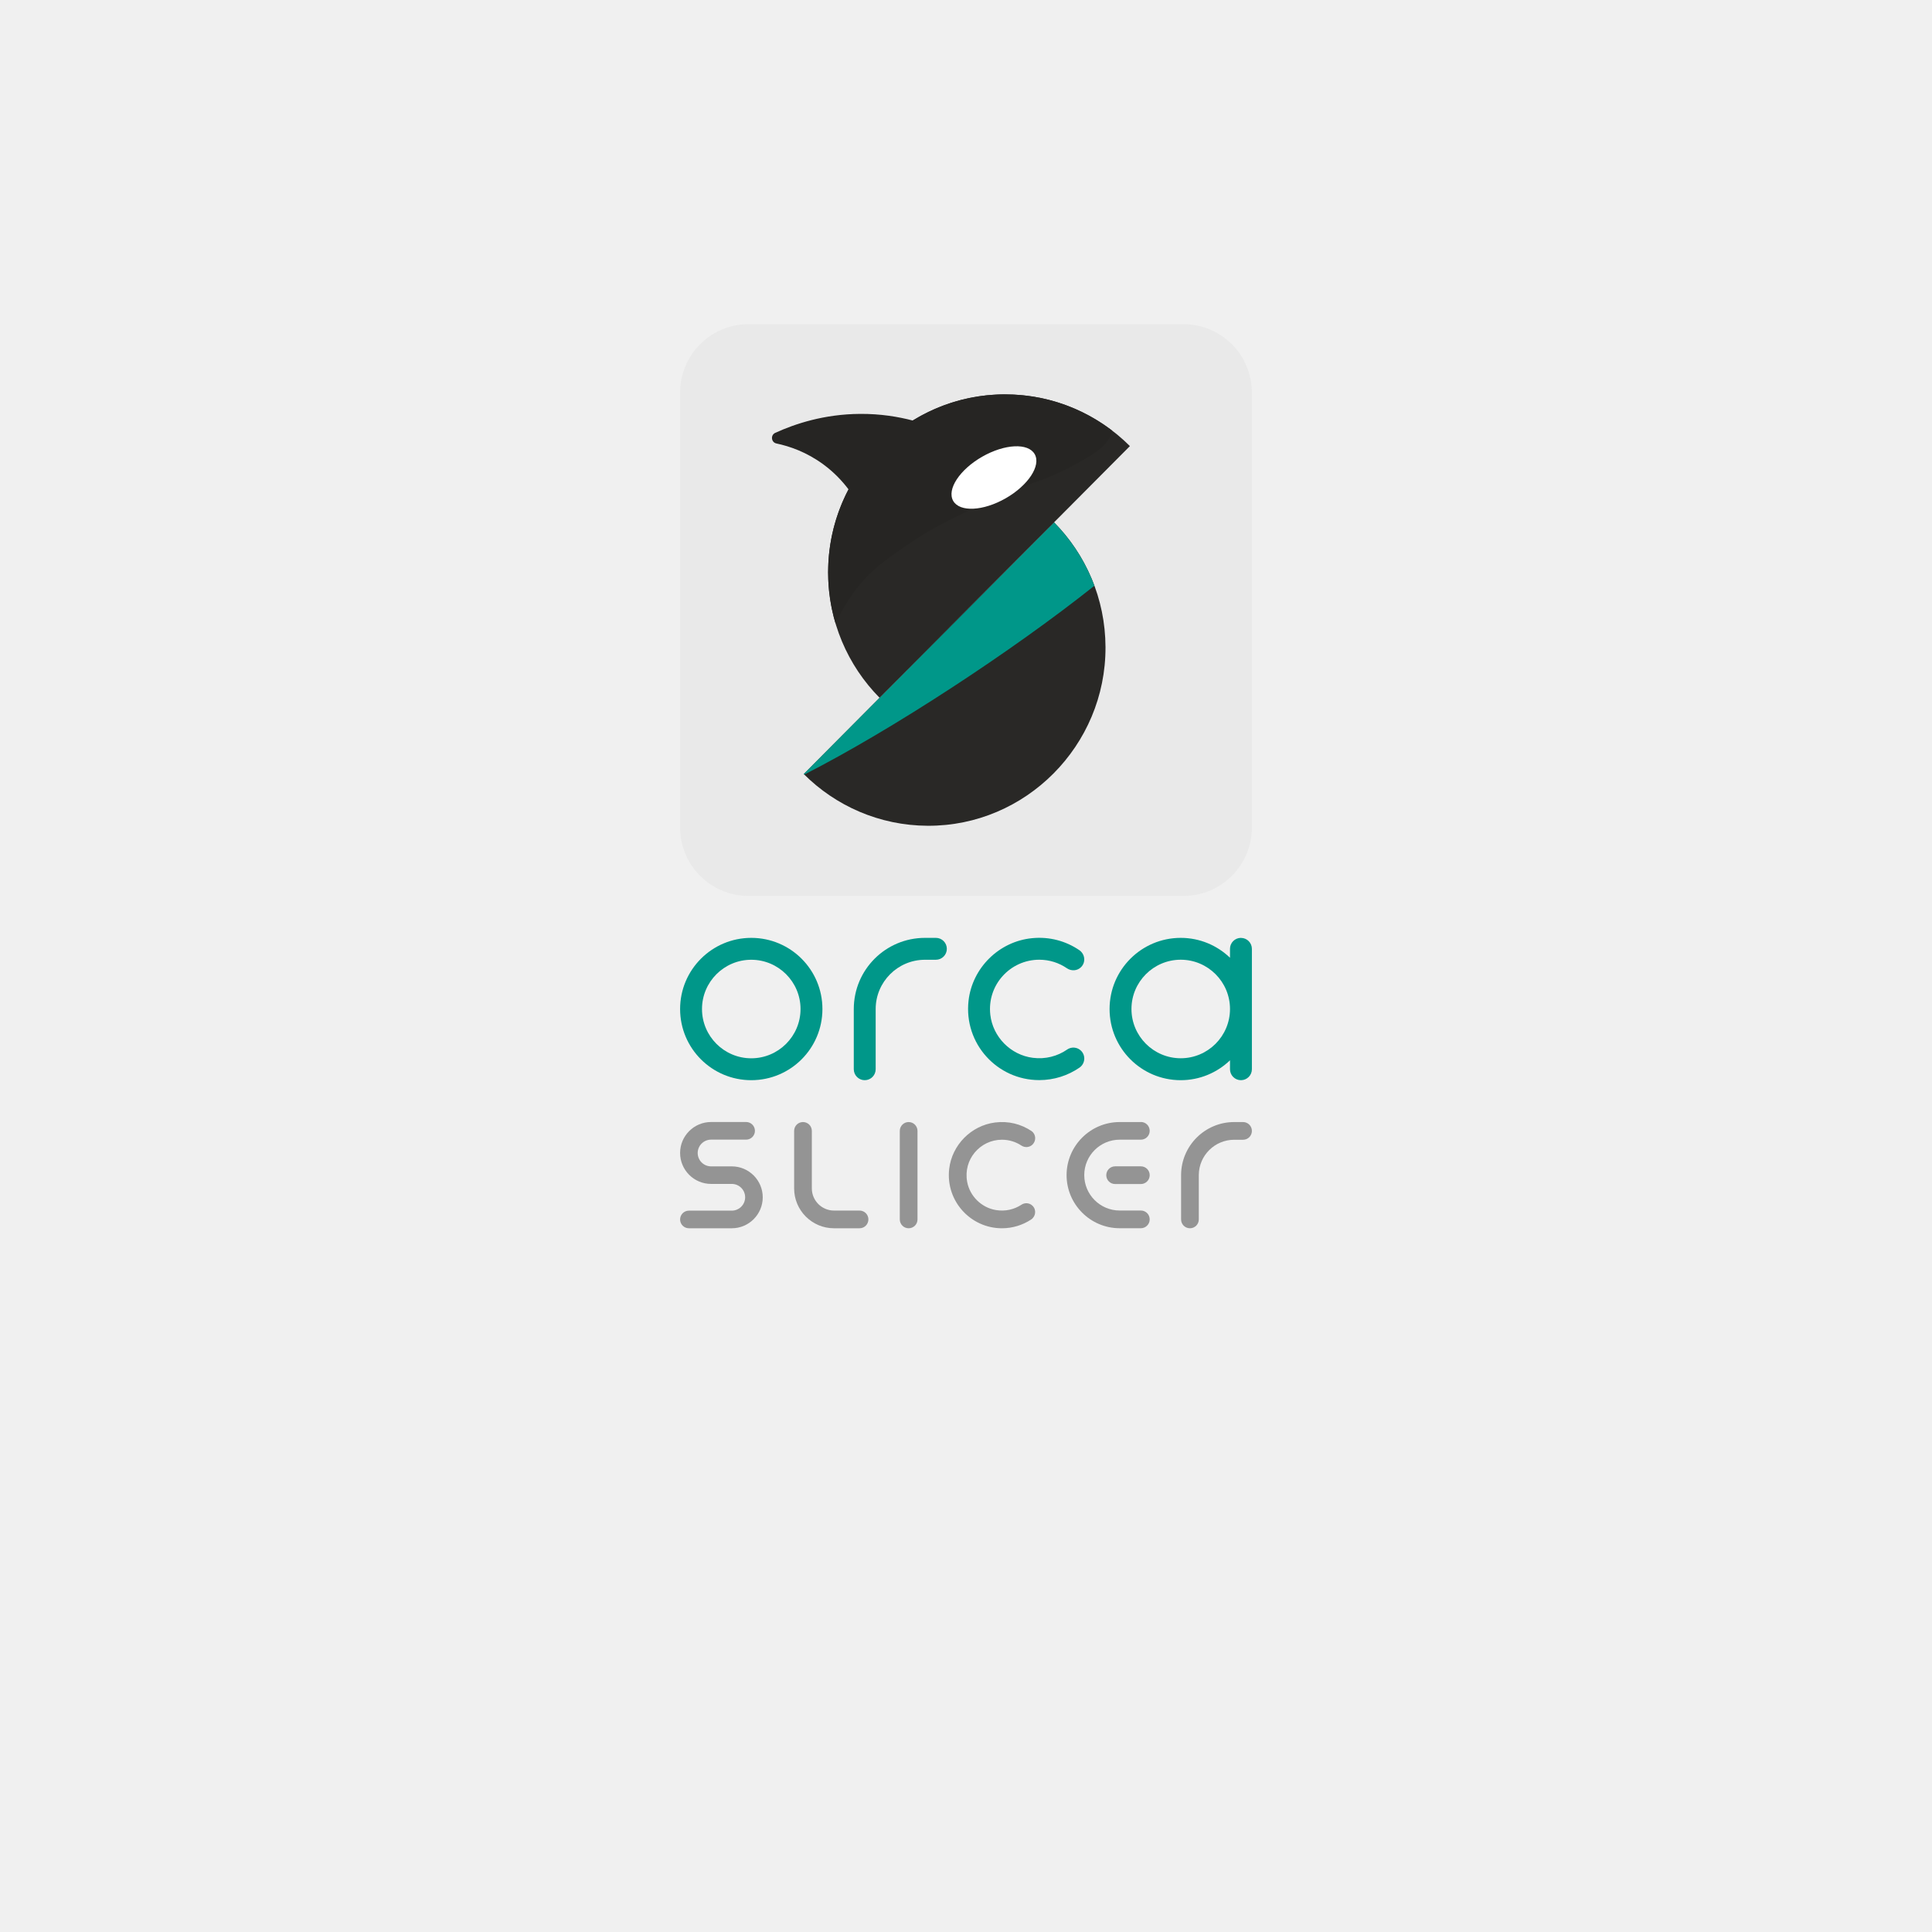
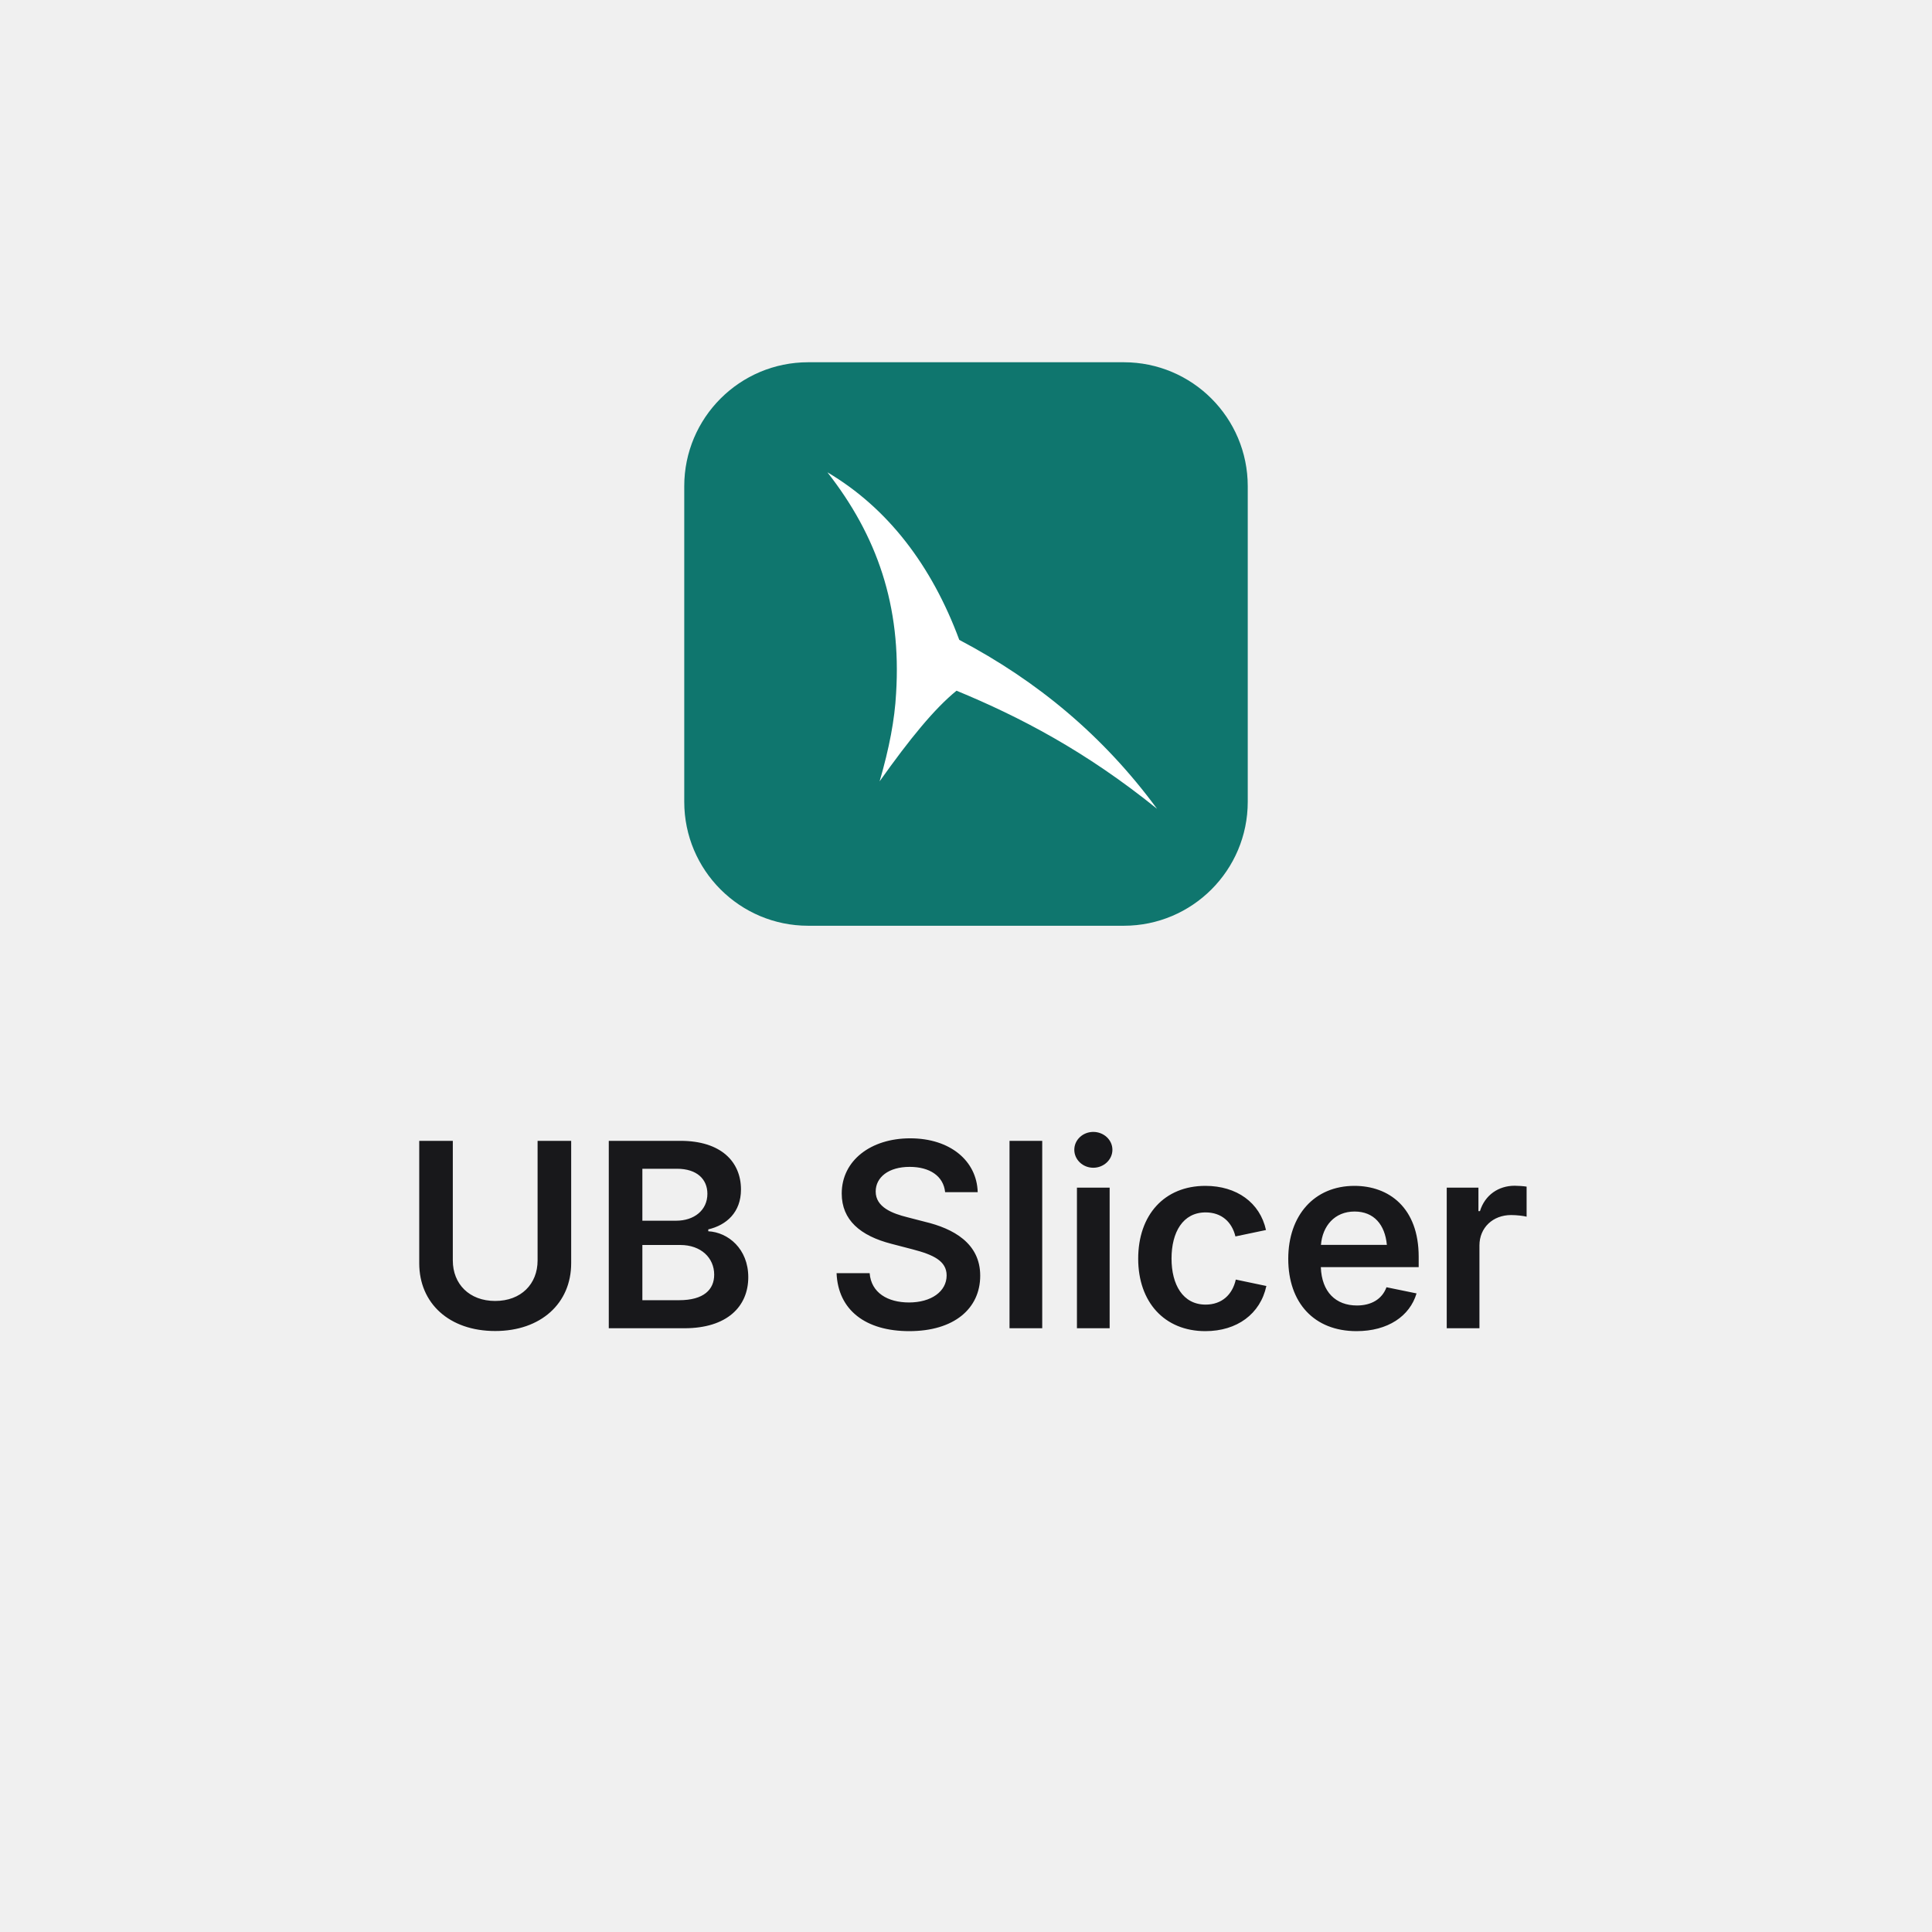
- <svg xmlns="http://www.w3.org/2000/svg" id="a" width="480" height="480" viewBox="0 0 480 480">
-   <g id="b">
-     <g id="c">
-       <rect x="168.97" y="80.54" width="142.05" height="142.05" rx="17" ry="17" style="fill:#e9e9e9;" />
-     </g>
-   </g>
-   <g id="d">
-     <path id="e" d="M199.69,192.31c7.91,7.9,18.79,12.8,30.81,12.85,24.33.1,44.25-19.93,44.16-44.4-.05-12.09-4.92-23.03-12.78-30.98l-62.19,62.53Z" style="fill:#292826;" />
-   </g>
-   <g id="f">
-     <path id="g" d="M261.88,129.78l-62.19,62.53s.09.09.13.13c21.79-11.11,51.62-30.64,72.08-46.91-2.21-5.96-5.66-11.32-10.03-15.75" style="fill:#009789;" />
-   </g>
-   <g id="h">
-     <path id="i" d="M249.72,97.98c-24.29,0-43.97,19.8-43.97,44.22,0,12.16,4.88,23.17,12.78,31.16l62.19-62.53c-7.95-7.94-18.9-12.85-30.99-12.85" style="fill:#292826;" />
-   </g>
-   <g id="j">
-     <path id="k" d="M249.72,97.98c-8.41,0-16.27,2.38-22.95,6.5-3.58-.94-8.02-1.69-13.12-1.65-8.89.06-16.12,2.46-21.04,4.71-1.22.56-1.02,2.37.29,2.64,3.23.68,7.49,2.12,11.7,5.23,2.66,1.96,4.68,4.14,6.21,6.17-3.23,6.16-5.07,13.17-5.07,20.62,0,4.44.65,8.73,1.87,12.78,1.86-4.12,3.81-6.88,4.44-7.74,4.04-5.55,8.31-8.44,14.62-12.7,4.65-3.14,11.1-6.83,29.65-14.45,0,0,5.8-1.63,13.58-6.26,3.1-1.84,5.46-3.58,6.21-6.31.05-.19.1-.38.14-.57-7.38-5.62-16.57-8.96-26.53-8.96" style="fill:#262523;" />
-   </g>
-   <g id="l">
-     <path id="m" d="M257.07,112.84c1.61,2.85-1.62,7.76-7.21,10.96-5.6,3.2-11.44,3.48-13.05.63-1.61-2.85,1.62-7.76,7.21-10.96,5.6-3.2,11.44-3.48,13.05-.63" style="fill:#fff;" />
-   </g>
-   <path d="M225.75,278.77c-1.21,0-2.2.98-2.2,2.2v21.99c0,1.21.98,2.2,2.2,2.2s2.2-.98,2.2-2.2v-21.99c0-1.21-.98-2.2-2.2-2.2Z" style="fill:#949494;" />
-   <path d="M283.44,278.77h-5.26c-7.27,0-13.19,5.92-13.19,13.19s5.92,13.19,13.19,13.19h5.26c1.21,0,2.2-.98,2.2-2.2s-.98-2.2-2.2-2.2h-5.26c-4.85,0-8.8-3.95-8.8-8.8s3.95-8.8,8.8-8.8h5.26c1.21,0,2.2-.98,2.2-2.2s-.98-2.2-2.2-2.2Z" style="fill:#949494;" />
-   <path d="M283.44,289.77h-6.39c-1.21,0-2.2.98-2.2,2.2s.98,2.2,2.2,2.2h6.39c1.21,0,2.2-.98,2.2-2.2s-.98-2.2-2.2-2.2Z" style="fill:#949494;" />
-   <path d="M181.81,305.16h-10.65c-1.21,0-2.19-.98-2.19-2.19s.98-2.19,2.19-2.19h10.65c1.83,0,3.32-1.49,3.32-3.32s-1.49-3.32-3.32-3.32h-5.15c-4.24,0-7.69-3.45-7.69-7.69s3.45-7.69,7.69-7.69h8.71c1.21,0,2.19.98,2.19,2.19s-.98,2.19-2.19,2.19h-8.71c-1.83,0-3.32,1.49-3.32,3.32s1.49,3.32,3.32,3.32h5.15c4.24,0,7.69,3.45,7.69,7.69s-3.45,7.69-7.69,7.69Z" style="fill:#949494;" />
-   <path d="M253.77,299.31c-1.78,1.17-4,1.72-6.36,1.32-3.57-.6-6.46-3.44-7.12-7-1.03-5.58,3.24-10.47,8.64-10.47,1.78,0,3.44.53,4.83,1.45.88.58,2.04.48,2.78-.26h0c.97-.97.84-2.6-.29-3.36-2.53-1.7-5.68-2.54-9.04-2.11-5.94.76-10.71,5.6-11.39,11.55-.9,7.96,5.33,14.73,13.11,14.73,2.67,0,5.15-.8,7.23-2.16,1.18-.78,1.38-2.42.38-3.42h0c-.74-.74-1.9-.85-2.77-.27Z" style="fill:#949494;" />
-   <path d="M213.55,300.76h-6.35c-3.03,0-5.5-2.47-5.5-5.5v-14.29c0-1.21-.98-2.2-2.2-2.2s-2.2.98-2.2,2.2v14.29c0,5.46,4.44,9.9,9.9,9.9h6.35c1.21,0,2.2-.98,2.2-2.2s-.98-2.2-2.2-2.2Z" style="fill:#949494;" />
-   <path d="M308.83,283.17h-2.2c-4.82,0-8.75,3.9-8.79,8.72v11.07c0,1.21-.98,2.2-2.2,2.2s-2.2-.98-2.2-2.2v-11.07c.04-7.24,5.94-13.12,13.19-13.12h2.2c1.21,0,2.2.98,2.2,2.2s-.98,2.2-2.2,2.2Z" style="fill:#949494;" />
-   <path d="M186.65,238.45c6.75,0,12.24,5.49,12.24,12.24s-5.49,12.24-12.24,12.24-12.24-5.49-12.24-12.24,5.49-12.24,12.24-12.24M186.65,233.01c-9.76,0-17.68,7.91-17.68,17.68s7.91,17.68,17.68,17.68,17.68-7.91,17.68-17.68-7.91-17.68-17.68-17.68h0Z" style="fill:#009789;" />
-   <path d="M308.31,233.01c-1.5,0-2.72,1.22-2.72,2.72v2.22c-3.18-3.05-7.48-4.94-12.24-4.94-9.76,0-17.68,7.91-17.68,17.68s7.91,17.68,17.68,17.68c4.75,0,9.06-1.89,12.24-4.94v2.22c0,1.5,1.22,2.72,2.72,2.72s2.72-1.22,2.72-2.72v-29.91c0-1.5-1.22-2.72-2.72-2.72ZM293.35,262.92c-6.75,0-12.24-5.49-12.24-12.24s5.49-12.24,12.24-12.24,12.24,5.49,12.24,12.24-5.49,12.24-12.24,12.24Z" style="fill:#009789;" />
-   <path d="M232.52,233.01h-2.72c-9.76,0-17.68,7.91-17.68,17.68v14.96c0,1.5,1.22,2.72,2.72,2.72s2.72-1.22,2.72-2.72v-14.96c0-6.75,5.49-12.24,12.24-12.24h0s2.72,0,2.72,0c1.5,0,2.72-1.22,2.72-2.72s-1.22-2.72-2.72-2.72Z" style="fill:#009789;" />
-   <path d="M265.11,260.77c-2.37,1.63-5.34,2.45-8.51,2.04-5.51-.7-9.94-5.19-10.56-10.71-.84-7.38,4.94-13.66,12.16-13.66,2.55,0,4.91.78,6.87,2.12,1.1.75,2.57.67,3.52-.28h0c1.22-1.22.99-3.23-.43-4.21-3.29-2.25-7.39-3.42-11.77-2.98-8.19.81-14.84,7.37-15.76,15.55-1.19,10.67,7.13,19.71,17.56,19.71,3.71,0,7.15-1.14,10-3.1,1.41-.97,1.61-2.98.4-4.19h0c-.93-.93-2.39-1.05-3.48-.3Z" style="fill:#009789;" />
+ <svg xmlns="http://www.w3.org/2000/svg" width="480" height="480" viewBox="0 0 480 480">
+   <rect x="170" y="90" width="140" height="140" rx="30.8" fill="#0f766e" />
+   <path transform="translate(186.8,105.4) scale(3.4125)" d="M5.5 3.5c3.6 4.6 5.4 9.7 5 16.1-.1 1.9-.5 4-1.2 6.4 2.2-3.1 4-5.3 5.6-6.6 4.6 1.9 9.4 4.4 14.6 8.6-3.9-5.3-8.7-9.3-14.4-12.3C13.1 10.3 9.9 6.1 5.5 3.5Z" fill="#ffffff" />
+   <path transform="translate(99.46875,330)" d="M23.562 0.688C34.906 0.688 42.438 -6.188 42.438 -16.156V-46.562H34.094V-16.844C34.094 -11.0 30.0 -6.781 23.562 -6.781C17.125 -6.781 13.031 -11.0 13.031 -16.844V-46.562H4.688V-16.156C4.688 -6.188 12.156 0.688 23.562 0.688ZM51.781 0.0H70.562C81.219 0.0 86.438 -5.438 86.438 -12.688C86.438 -19.719 81.438 -23.844 76.5 -24.094V-24.562C81.031 -25.625 84.625 -28.812 84.625 -34.469C84.625 -41.375 79.656 -46.562 69.594 -46.562H51.781ZM60.125 -6.969V-20.688H69.531C74.719 -20.688 77.969 -17.469 77.969 -13.312C77.969 -9.625 75.406 -6.969 69.25 -6.969ZM60.125 -26.719V-39.625H68.719C73.719 -39.625 76.281 -37.0 76.281 -33.406C76.281 -29.281 72.938 -26.719 68.531 -26.719ZM126.438 0.719C137.562 0.719 144.062 -4.875 144.062 -13.062C144.062 -21.188 137.281 -24.781 130.375 -26.438L126.031 -27.562C122.25 -28.5 118.094 -30.062 118.094 -33.969C118.094 -37.5 121.281 -40.094 126.531 -40.094C131.562 -40.094 134.938 -37.781 135.344 -33.812H143.438C143.219 -41.594 136.594 -47.188 126.656 -47.188C116.906 -47.188 109.656 -41.688 109.656 -33.469C109.656 -26.906 114.25 -22.969 122.031 -20.969L127.312 -19.594C132.344 -18.281 135.719 -16.75 135.719 -13.125C135.719 -9.125 131.875 -6.406 126.375 -6.406C121.125 -6.406 116.969 -8.781 116.594 -13.688H108.375C108.75 -4.5 115.594 0.719 126.438 0.719ZM159.469 -46.562H151.344V0.0H159.469ZM168.094 0.0H176.219V-34.938H168.094ZM172.156 -39.875C174.75 -39.875 176.906 -41.875 176.906 -44.344C176.906 -46.812 174.75 -48.781 172.156 -48.781C169.562 -48.781 167.438 -46.812 167.438 -44.344C167.438 -41.875 169.562 -39.875 172.156 -39.875ZM200.0 0.719C207.844 0.719 213.656 -3.531 215.156 -10.5L207.562 -12.094C206.719 -8.312 204.062 -5.875 200.062 -5.875C194.406 -5.875 191.594 -10.844 191.594 -17.312C191.594 -23.844 194.406 -28.781 200.062 -28.781C204.0 -28.781 206.594 -26.438 207.469 -22.812L215.062 -24.406C213.562 -31.219 207.781 -35.375 200.0 -35.375C189.812 -35.375 183.312 -28.156 183.312 -17.281C183.312 -6.531 189.812 0.719 200.0 0.719ZM237.562 0.719C245.344 0.719 250.781 -3.0 252.469 -8.656L245.0 -10.188C243.906 -7.219 241.219 -5.656 237.656 -5.656C232.438 -5.656 228.906 -8.969 228.688 -15.188H253.0V-17.75C253.0 -30.0 245.562 -35.375 237.031 -35.375C227.031 -35.375 220.594 -28.0 220.594 -17.25C220.594 -6.312 227.031 0.719 237.562 0.719ZM228.719 -20.719C229.094 -25.375 232.094 -29.0 237.062 -29.0C241.906 -29.0 244.625 -25.719 245.094 -20.719ZM259.969 0.0H268.094V-20.562C268.094 -25.0 271.438 -28.125 275.969 -28.125C277.406 -28.125 279.125 -27.906 279.812 -27.719V-35.188C279.031 -35.312 277.75 -35.406 276.844 -35.406C272.844 -35.406 269.469 -33.125 268.219 -29.094H267.844V-34.938H259.969Z" fill="#18181b" />
</svg>
